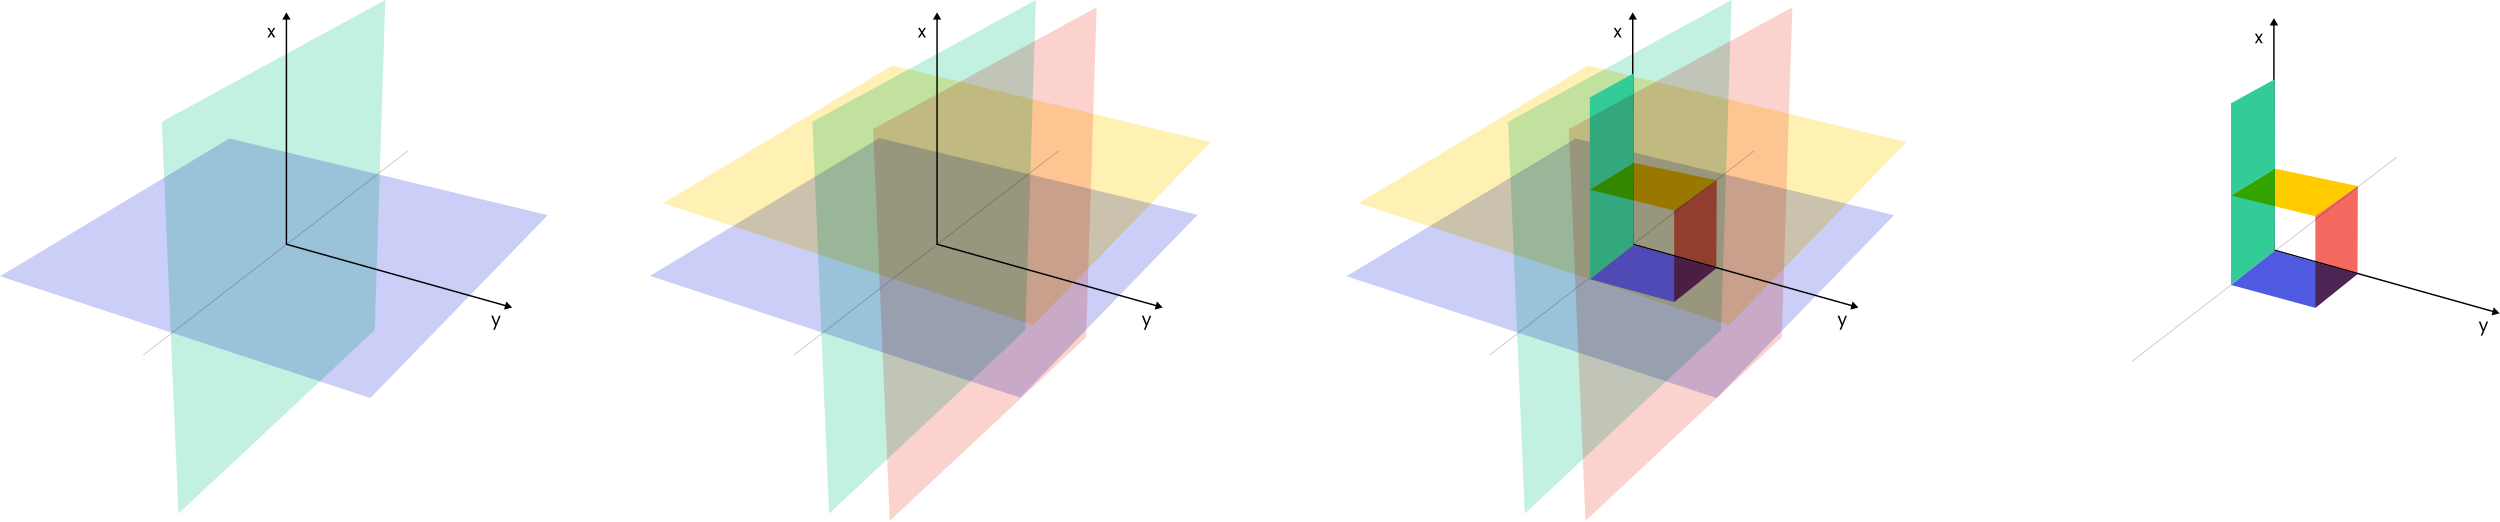
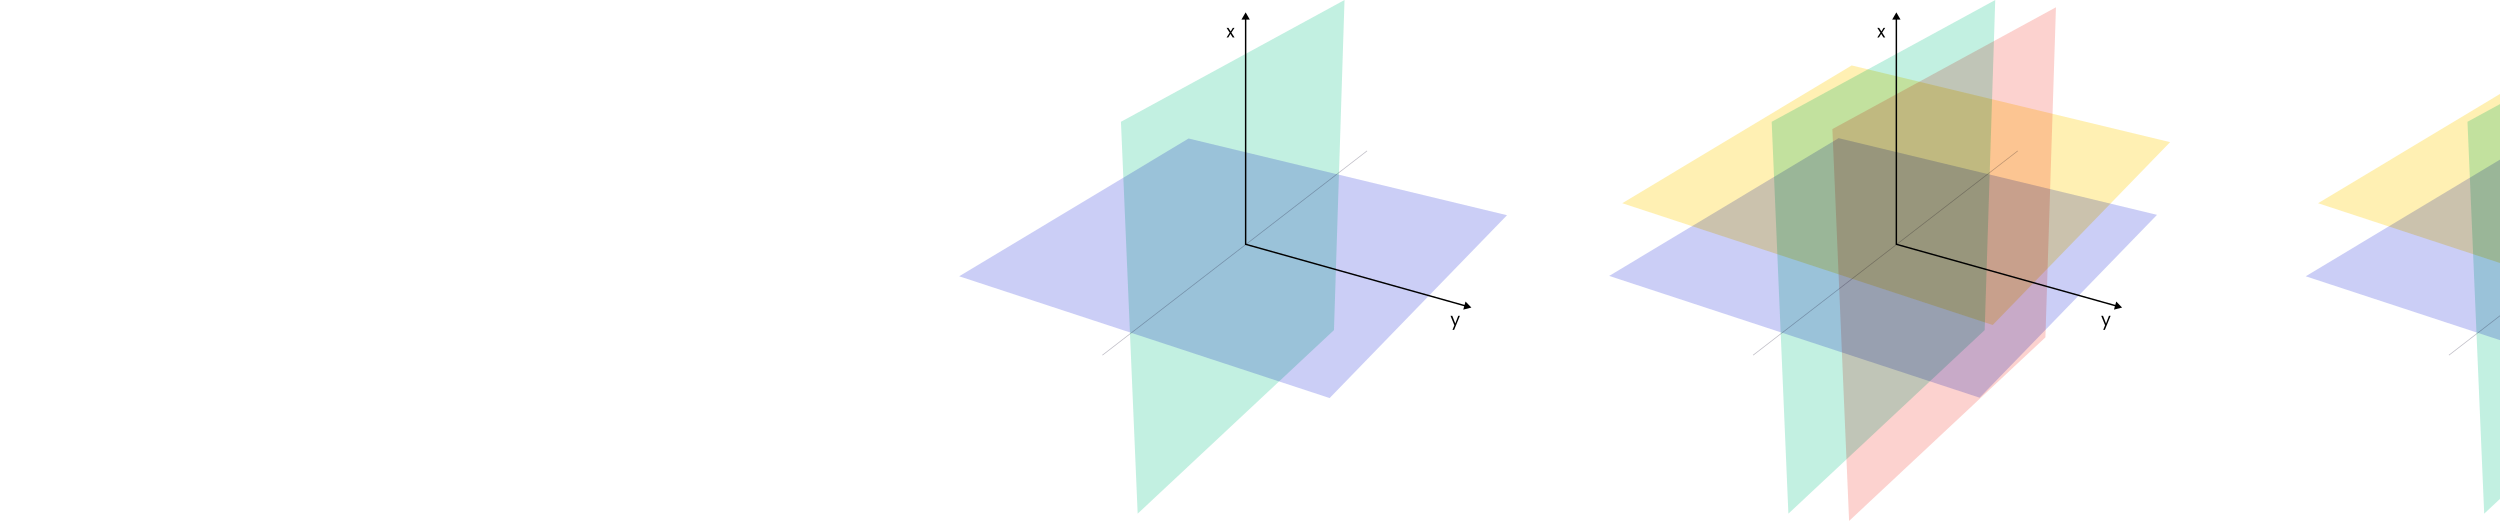
- <svg xmlns="http://www.w3.org/2000/svg" width="3439" height="717" viewBox="0 0 3439 717" fill="none">
+ <svg xmlns="http://www.w3.org/2000/svg" width="800" fill="none">
  <path d="M197 488.5L561 207.5" stroke="#BEBCC5" />
  <path d="M394 17L388.226 27H399.774L394 17ZM394 336H393V336.758L393.73 336.963L394 336ZM704.5 423L696.429 414.743L693.313 425.861L704.5 423ZM393 26V336H395V26H393ZM696.104 419.609L394.27 335.037L393.73 336.963L695.564 421.535L696.104 419.609Z" fill="black" />
  <path d="M688.676 434.348L680.756 453.692H678.5L681.092 447.356L675.788 434.348H678.212L682.34 445.004L686.42 434.348H688.676Z" fill="black" />
  <path d="M376.212 51.5L373.092 46.604L370.092 51.5H367.812L372.06 44.972L367.812 38.348H370.284L373.404 43.22L376.38 38.348H378.66L374.436 44.852L378.684 51.5H376.212Z" fill="black" />
  <g style="mix-blend-mode:multiply">
    <path d="M509.5 547.5L0 380L315.5 190.5L753.5 296L509.5 547.5Z" fill="#505AE0" fill-opacity="0.3" />
  </g>
  <g style="mix-blend-mode:multiply">
    <path d="M530 0L222.5 167.5L245.5 706.5L515.5 454L530 0Z" fill="#33CC99" fill-opacity="0.3" />
  </g>
  <path d="M1092 488.5L1456 207.5" stroke="#BEBCC5" />
  <path d="M1289 17L1283.23 27H1294.77L1289 17ZM1289 336H1288V336.758L1288.73 336.963L1289 336ZM1599.5 423L1591.43 414.743L1588.31 425.861L1599.5 423ZM1288 26V336H1290V26H1288ZM1591.1 419.609L1289.27 335.037L1288.73 336.963L1590.56 421.535L1591.1 419.609Z" fill="black" />
  <path d="M1583.68 434.348L1575.76 453.692H1573.5L1576.09 447.356L1570.79 434.348H1573.21L1577.34 445.004L1581.42 434.348H1583.68Z" fill="black" />
  <path d="M1271.21 51.5L1268.09 46.604L1265.09 51.5H1262.81L1267.06 44.972L1262.81 38.348H1265.28L1268.4 43.22L1271.38 38.348H1273.66L1269.44 44.852L1273.68 51.5H1271.21Z" fill="black" />
  <g style="mix-blend-mode:multiply">
    <path d="M1403.5 547L894 379.5L1209.5 190L1647.5 295.5L1403.5 547Z" fill="#505AE0" fill-opacity="0.3" />
  </g>
  <g style="mix-blend-mode:multiply">
    <path d="M1421.5 447L912 279.5L1227.5 90L1665.5 195.5L1421.5 447Z" fill="#FFCC00" fill-opacity="0.3" />
  </g>
  <g style="mix-blend-mode:multiply">
    <path d="M1425 0L1117.5 167.5L1140.5 706.5L1410.5 454L1425 0Z" fill="#33CC99" fill-opacity="0.3" />
  </g>
  <g style="mix-blend-mode:multiply">
    <path d="M1508.5 10L1201 177.5L1224 716.5L1494 464L1508.5 10Z" fill="#F46960" fill-opacity="0.3" />
  </g>
  <path d="M2933 497L3297 216" stroke="#BEBCC5" />
  <path d="M3128 25L3122.23 35H3133.77L3128 25ZM3128 344H3127V344.758L3127.73 344.963L3128 344ZM3438.5 431L3430.43 422.743L3427.31 433.861L3438.5 431ZM3127 34V344H3129V34H3127ZM3430.1 427.609L3128.27 343.037L3127.73 344.963L3429.56 429.535L3430.1 427.609Z" fill="black" />
  <path d="M3422.68 442.348L3414.76 461.692H3412.5L3415.09 455.356L3409.79 442.348H3412.21L3416.34 453.004L3420.42 442.348H3422.68Z" fill="black" />
  <path d="M3110.21 59.5L3107.09 54.604L3104.09 59.5H3101.81L3106.06 52.972L3101.81 46.348H3104.28L3107.4 51.22L3110.38 46.348H3112.66L3108.44 52.852L3112.68 59.5H3110.21Z" fill="black" />
  <path d="M3129 345L3129.5 232L3069 269V391.5L3129 345Z" fill="#33CC99" />
  <path d="M3069 392L3129 345L3243 377L3185 423.5L3069 392Z" fill="#505AE0" />
  <path d="M3129.5 232L3129 109L3069 142V269L3129.5 232Z" fill="#33CC99" />
  <g style="mix-blend-mode:multiply">
    <path d="M3243.5 256L3129.5 232L3069 269L3185 297.5L3243.5 256Z" fill="#FFCC00" />
  </g>
  <path d="M2049 488.5L2413 207.5" stroke="#BEBCC5" />
  <path d="M2246 17L2240.23 27H2251.77L2246 17ZM2246 336H2245V336.758L2245.73 336.963L2246 336ZM2556.5 423L2548.43 414.743L2545.31 425.861L2556.5 423ZM2245 26V336H2247V26H2245ZM2548.1 419.609L2246.27 335.037L2245.73 336.963L2547.56 421.535L2548.1 419.609Z" fill="black" />
  <path d="M2540.68 434.348L2532.76 453.692H2530.5L2533.09 447.356L2527.79 434.348H2530.21L2534.34 445.004L2538.42 434.348H2540.68Z" fill="black" />
  <path d="M2228.21 51.5L2225.09 46.604L2222.09 51.5H2219.81L2224.06 44.972L2219.81 38.348H2222.28L2225.4 43.22L2228.38 38.348H2230.66L2226.44 44.852L2230.68 51.5H2228.21Z" fill="black" />
  <g style="mix-blend-mode:multiply">
    <path d="M2361.5 547.5L1852 380L2167.5 190.5L2605.5 296L2361.5 547.5Z" fill="#505AE0" fill-opacity="0.3" />
  </g>
  <g style="mix-blend-mode:multiply">
    <path d="M2378.5 447L1869 279.5L2184.5 90L2622.5 195.5L2378.5 447Z" fill="#FFCC00" fill-opacity="0.3" />
  </g>
  <g style="mix-blend-mode:multiply">
    <path d="M2382 0L2074.5 167.5L2097.5 706.5L2367.5 454L2382 0Z" fill="#33CC99" fill-opacity="0.3" />
  </g>
  <path d="M2247 337L2247.5 224L2187 261V383.5L2247 337Z" fill="#33CC99" />
  <path d="M2187 384L2247 337L2361 369L2303 415.5L2187 384Z" fill="#505AE0" />
  <path d="M2247.5 224L2247 101L2187 134V261L2247.5 224Z" fill="#33CC99" />
  <g style="mix-blend-mode:multiply">
    <path d="M2361.5 248L2247.5 224L2187 261L2303 289.5L2361.5 248Z" fill="#FFCC00" />
  </g>
  <g style="mix-blend-mode:multiply">
    <path d="M2465.5 10L2158 177.5L2181 716.5L2451 464L2465.5 10Z" fill="#F46960" fill-opacity="0.3" />
  </g>
  <g style="mix-blend-mode:multiply">
    <path d="M2303 415.5V289.5L2361.5 248L2361 369L2303 415.5Z" fill="#F46960" />
  </g>
  <g style="mix-blend-mode:multiply">
    <path d="M3185 423.5V297.5L3243.5 256L3243 377L3185 423.5Z" fill="#F46960" />
  </g>
</svg>
